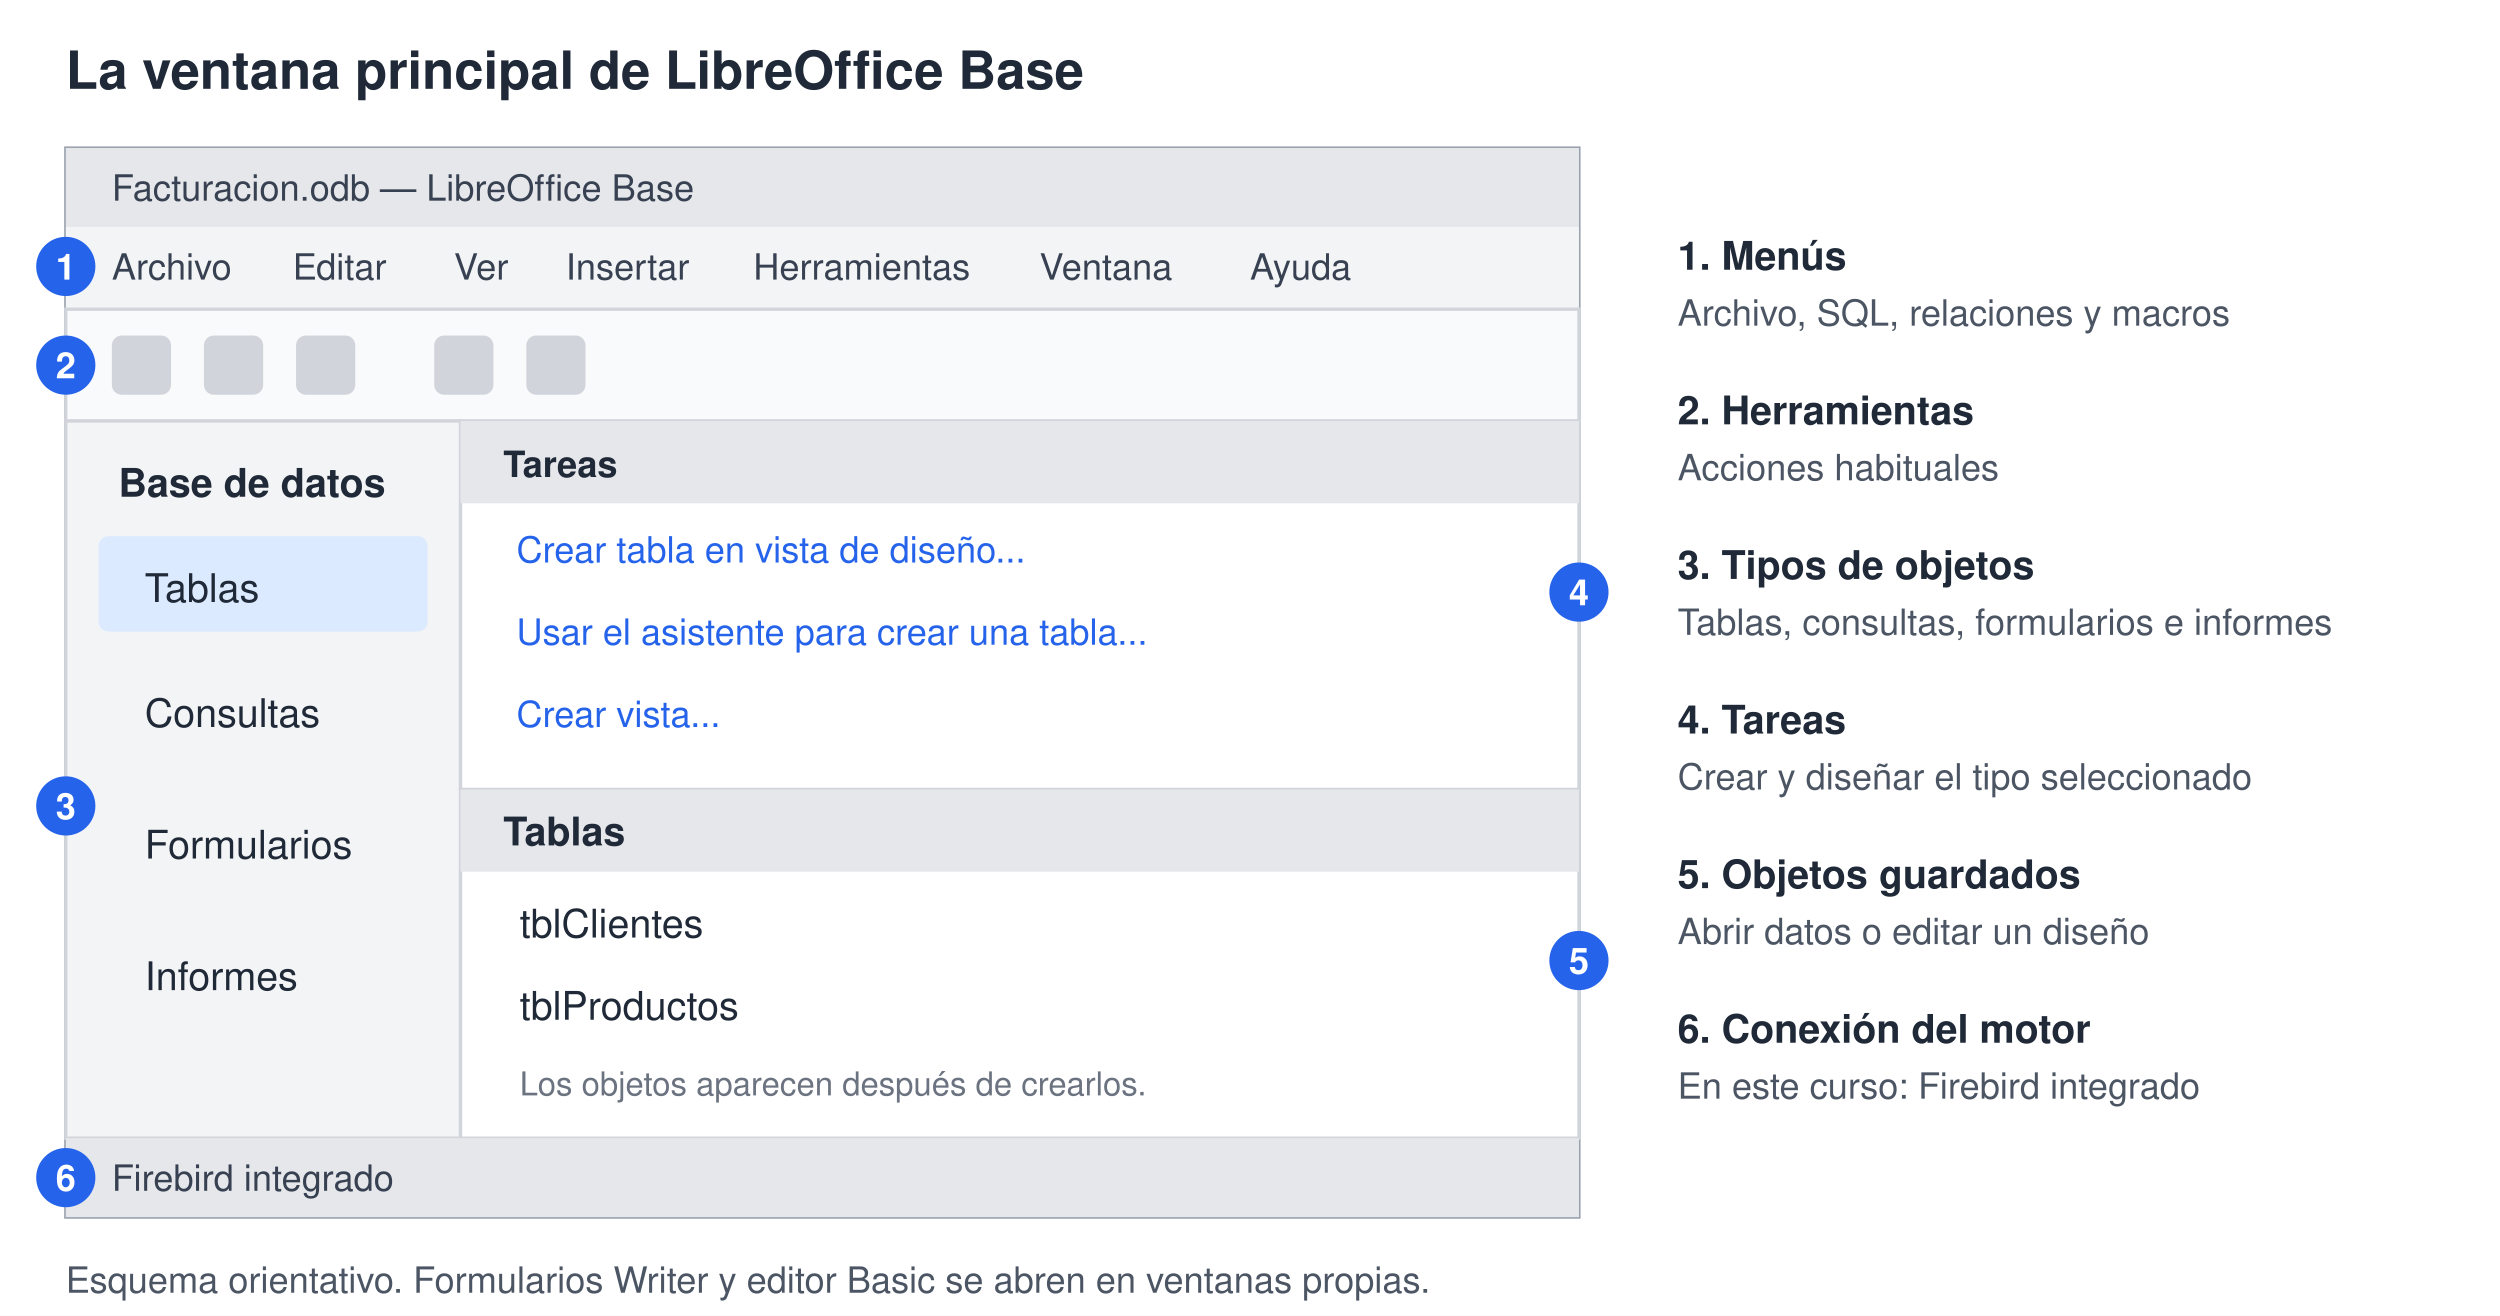
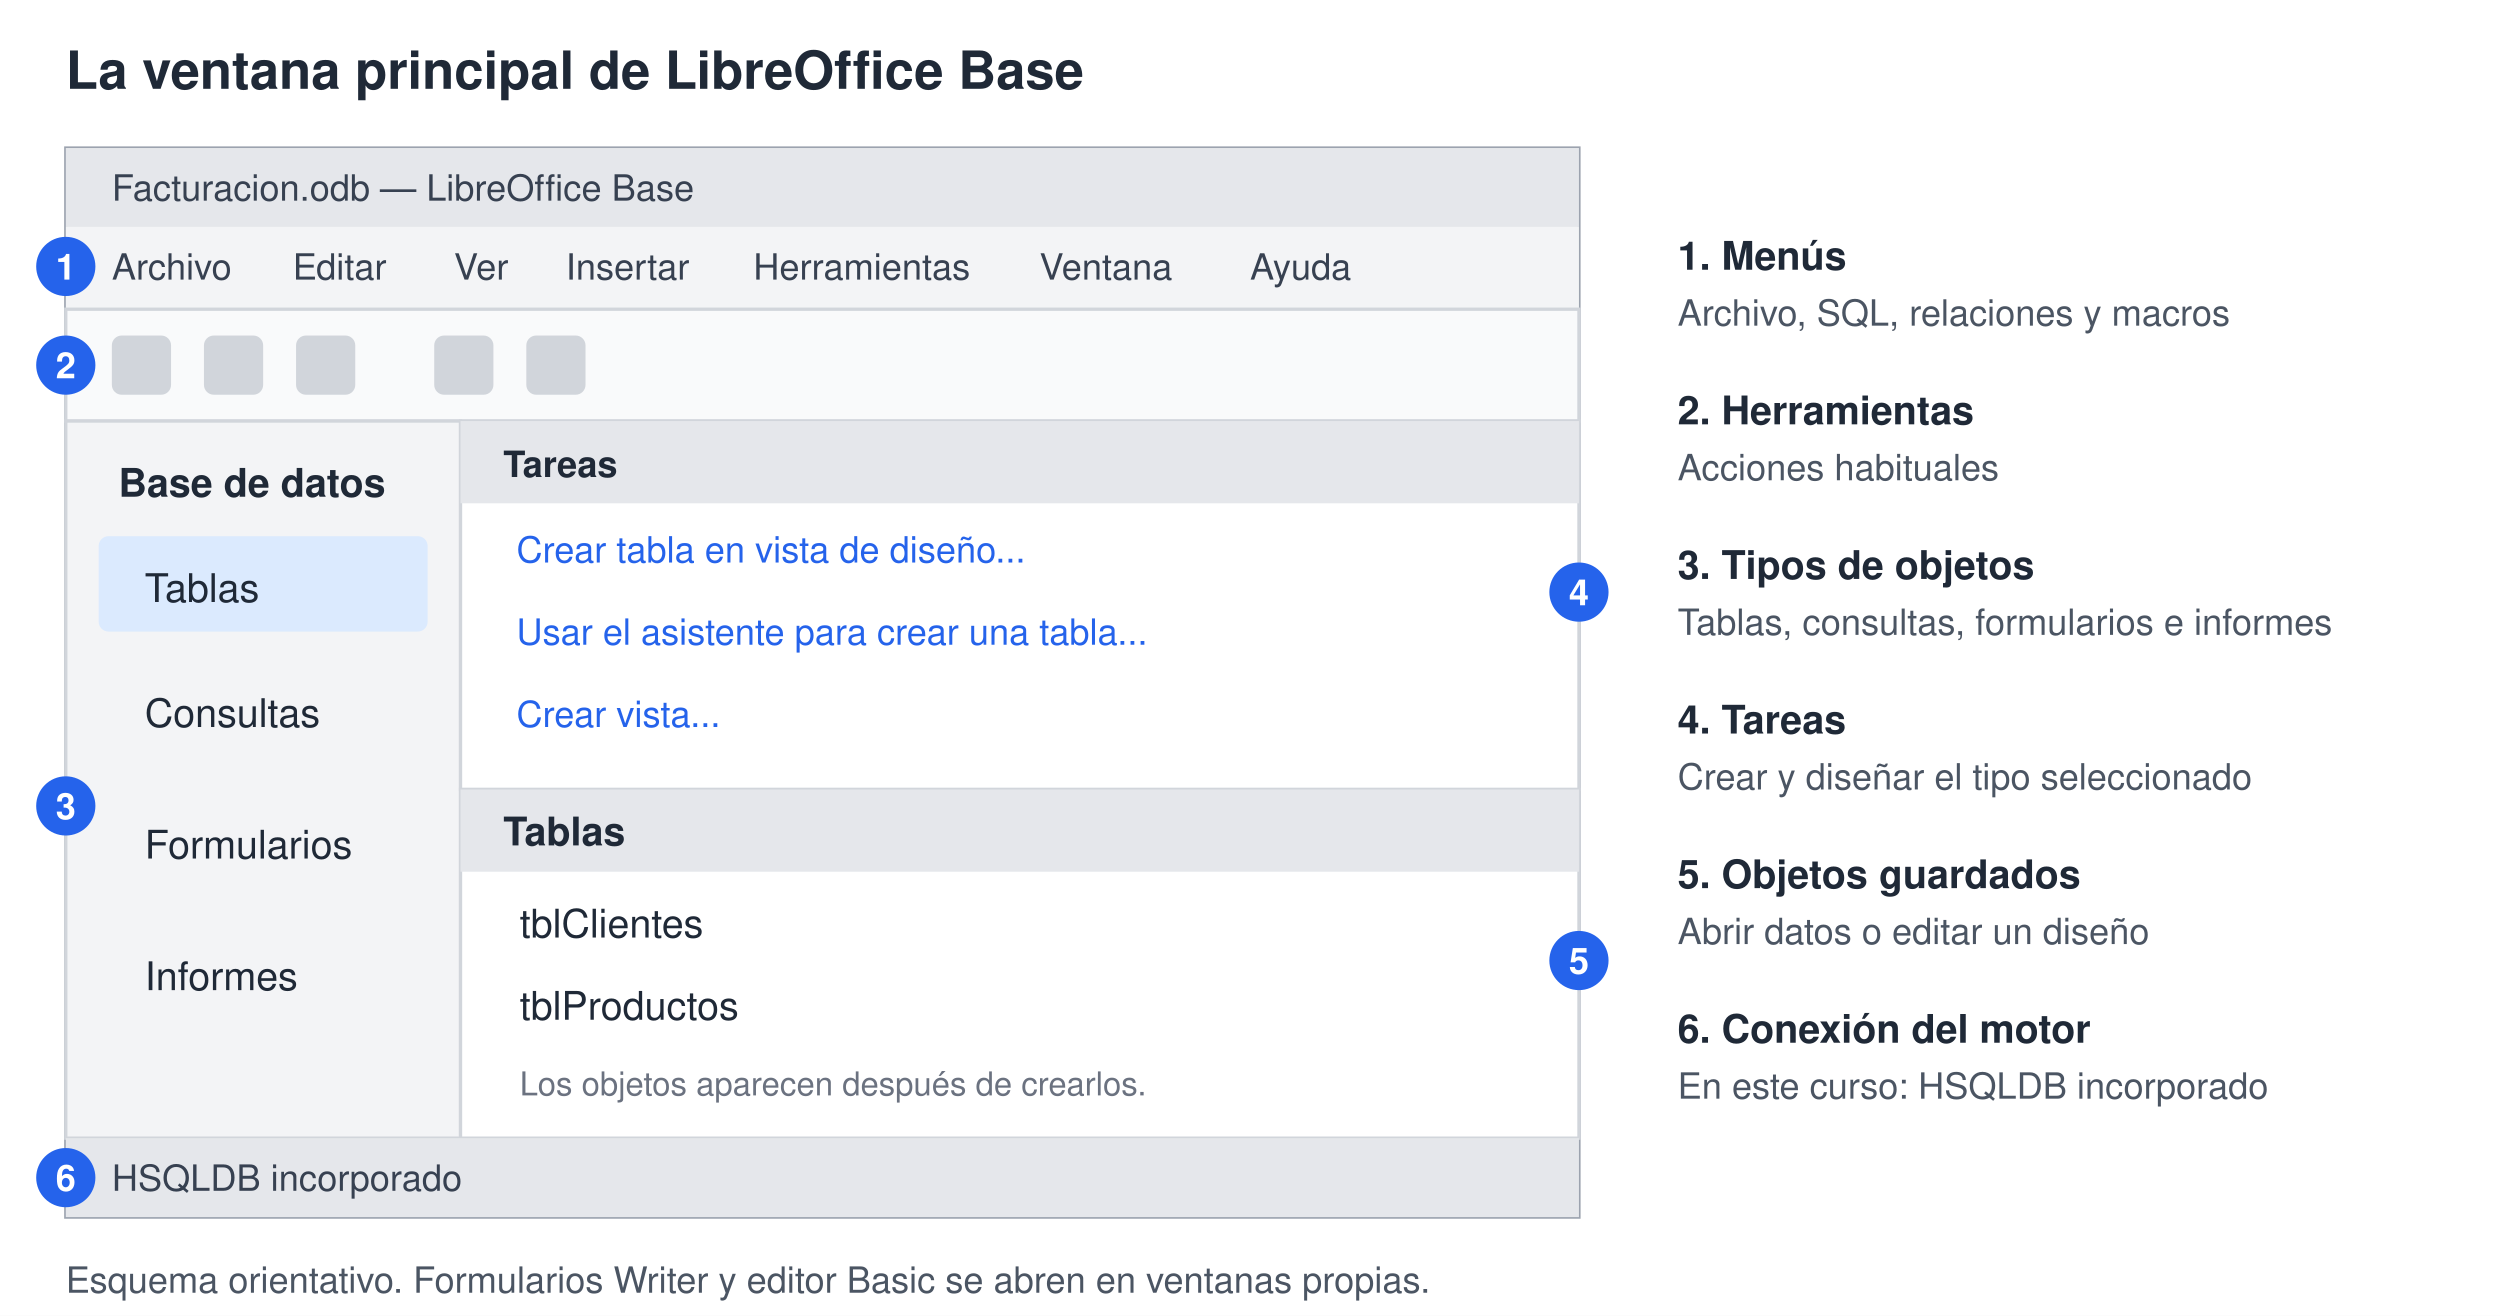
<svg xmlns="http://www.w3.org/2000/svg" viewBox="0 0 760 400" width="760" height="400" font-family="Helvetica, Arial, sans-serif" role="img" aria-labelledby="title desc">
  <rect width="760" height="400" fill="#fff" />
  <text x="20" y="27" font-size="16" font-weight="600" fill="#1f2937">La ventana principal de LibreOffice Base</text>
  <rect x="20" y="45" width="460" height="325" fill="#fff" stroke="#9ca3af" />
  <rect x="20" y="45" width="460" height="24" fill="#e5e7eb" />
  <text x="34" y="61" font-size="11" fill="#374151">Facturacion.odb — LibreOffice Base</text>
  <rect x="20" y="69" width="460" height="25" fill="#f3f4f6" />
  <g font-size="11" fill="#374151">
    <text x="34" y="85">Archivo</text>
    <text x="89" y="85">Editar</text>
    <text x="138" y="85">Ver</text>
    <text x="172" y="85">Insertar</text>
    <text x="229" y="85">Herramientas</text>
    <text x="316" y="85">Ventana</text>
    <text x="380" y="85">Ayuda</text>
  </g>
  <rect x="20" y="94" width="460" height="34" fill="#f9fafb" stroke="#d1d5db" />
  <g fill="#d1d5db">
    <rect x="34" y="102" width="18" height="18" rx="3" />
    <rect x="62" y="102" width="18" height="18" rx="3" />
    <rect x="90" y="102" width="18" height="18" rx="3" />
    <rect x="132" y="102" width="18" height="18" rx="3" />
    <rect x="160" y="102" width="18" height="18" rx="3" />
  </g>
  <rect x="20" y="128" width="120" height="218" fill="#f3f4f6" stroke="#d1d5db" />
  <g font-size="12" fill="#1f2937">
    <text x="36" y="151" font-weight="600">Base de datos</text>
    <rect x="30" y="163" width="100" height="29" rx="3" fill="#dbeafe" />
    <text x="44" y="183">Tablas</text>
    <text x="44" y="221">Consultas</text>
    <text x="44" y="261">Formularios</text>
    <text x="44" y="301">Informes</text>
  </g>
  <rect x="140" y="128" width="340" height="112" fill="#fff" stroke="#d1d5db" />
  <rect x="140" y="128" width="340" height="25" fill="#e5e7eb" />
  <g font-size="11" fill="#1f2937">
    <text x="153" y="145" font-weight="600">Tareas</text>
    <text x="157" y="171" fill="#2563eb">Crear tabla en vista de diseño...</text>
    <text x="157" y="196" fill="#2563eb">Usar el asistente para crear una tabla...</text>
    <text x="157" y="221" fill="#2563eb">Crear vista...</text>
  </g>
  <rect x="140" y="240" width="340" height="106" fill="#fff" stroke="#d1d5db" />
  <rect x="140" y="240" width="340" height="25" fill="#e5e7eb" />
  <g font-size="12" fill="#1f2937">
    <text x="153" y="257" font-weight="600">Tablas</text>
    <text x="158" y="285">tblClientes</text>
    <text x="158" y="310">tblProductos</text>
    <text x="158" y="333" font-size="10" fill="#6b7280">Los objetos aparecen después de crearlos.</text>
  </g>
  <rect x="20" y="346" width="460" height="24" fill="#e5e7eb" />
-   <text x="34" y="362" font-size="11" fill="#374151">Firebird integrado</text>
+   <text x="34" y="362" font-size="11" fill="#374151">HSQLDB incorporado</text>
  <g fill="#2563eb">
    <circle cx="20" cy="81" r="9" />
    <circle cx="20" cy="111" r="9" />
    <circle cx="20" cy="245" r="9" />
    <circle cx="480" cy="180" r="9" />
    <circle cx="480" cy="292" r="9" />
    <circle cx="20" cy="358" r="9" />
  </g>
  <g font-size="11" fill="#fff" text-anchor="middle" font-weight="700">
    <text x="20" y="85">1</text>
    <text x="20" y="115">2</text>
    <text x="20" y="249">3</text>
    <text x="480" y="184">4</text>
    <text x="480" y="296">5</text>
    <text x="20" y="362">6</text>
  </g>
  <g font-size="12" fill="#1f2937" font-weight="600">
    <text x="510" y="82">1. Menús</text>
    <text x="510" y="129">2. Herramientas</text>
    <text x="510" y="176">3. Tipos de objetos</text>
    <text x="510" y="223">4. Tareas</text>
    <text x="510" y="270">5. Objetos guardados</text>
    <text x="510" y="317">6. Conexión del motor</text>
  </g>
  <g font-size="11" fill="#4b5563">
    <text x="510" y="99">Archivo, SQL, relaciones y macros</text>
    <text x="510" y="146">Acciones habituales</text>
    <text x="510" y="193">Tablas, consultas, formularios e informes</text>
    <text x="510" y="240">Crear y diseñar el tipo seleccionado</text>
    <text x="510" y="287">Abrir datos o editar un diseño</text>
-     <text x="510" y="334">En este curso: Firebird integrado</text>
+     <text x="510" y="334">En este curso: HSQLDB incorporado</text>
    <text x="20" y="393">Esquema orientativo. Formularios Writer y editor Basic se abren en ventanas propias.</text>
  </g>
</svg>
